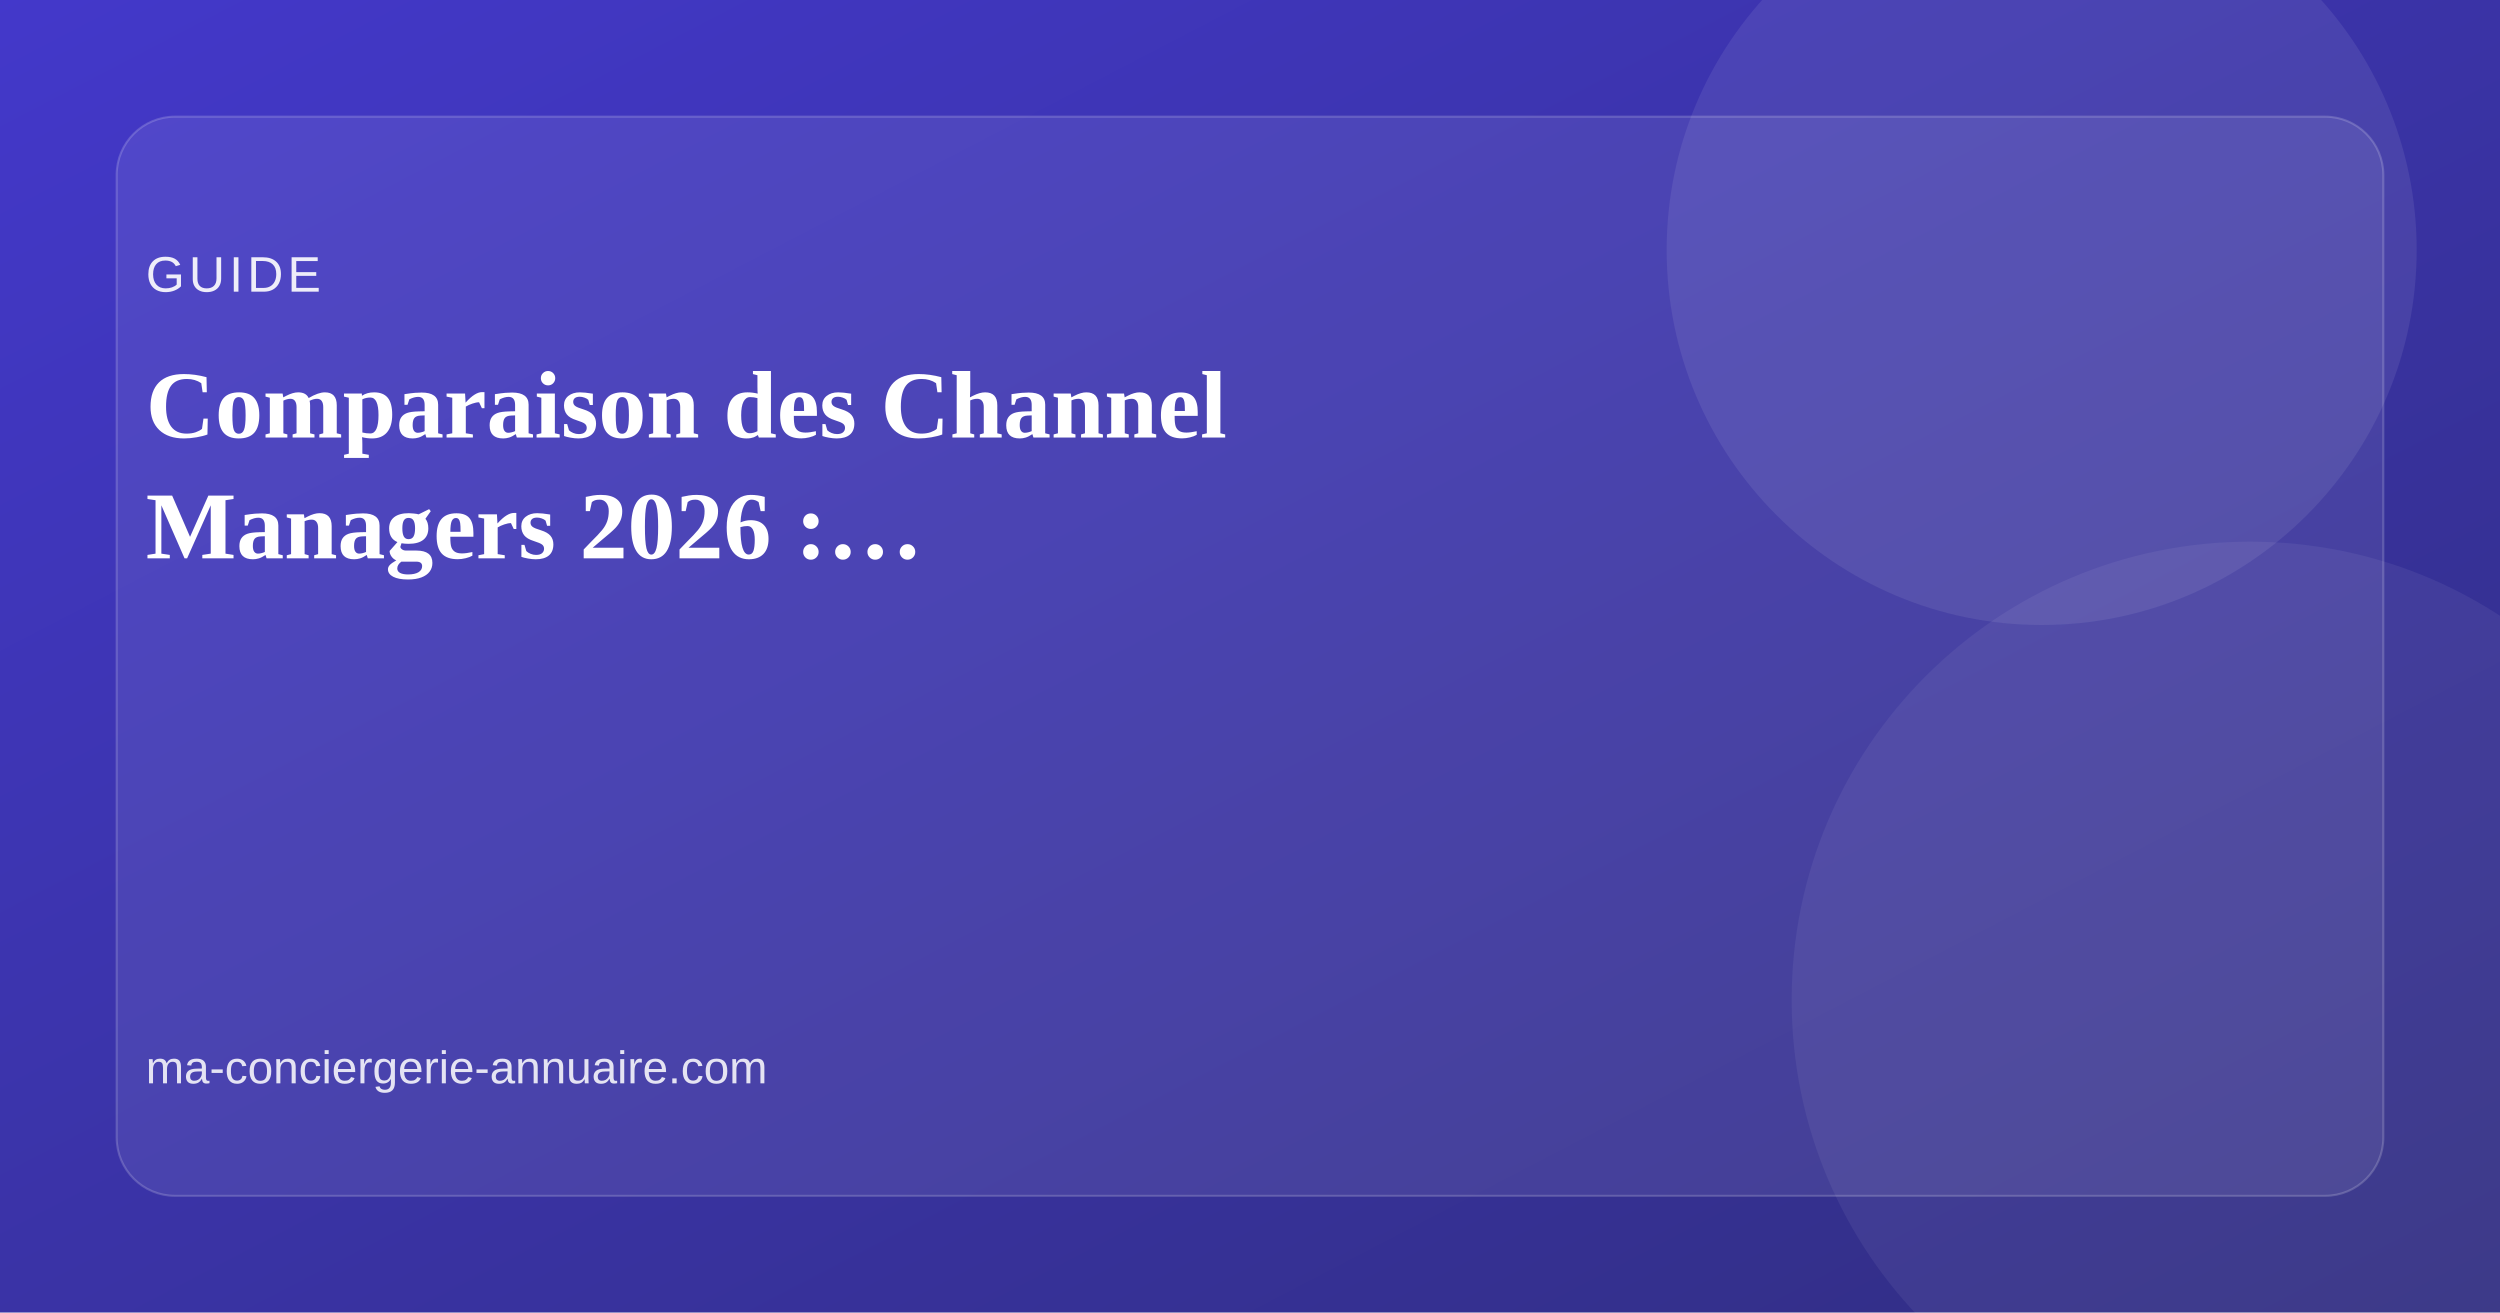
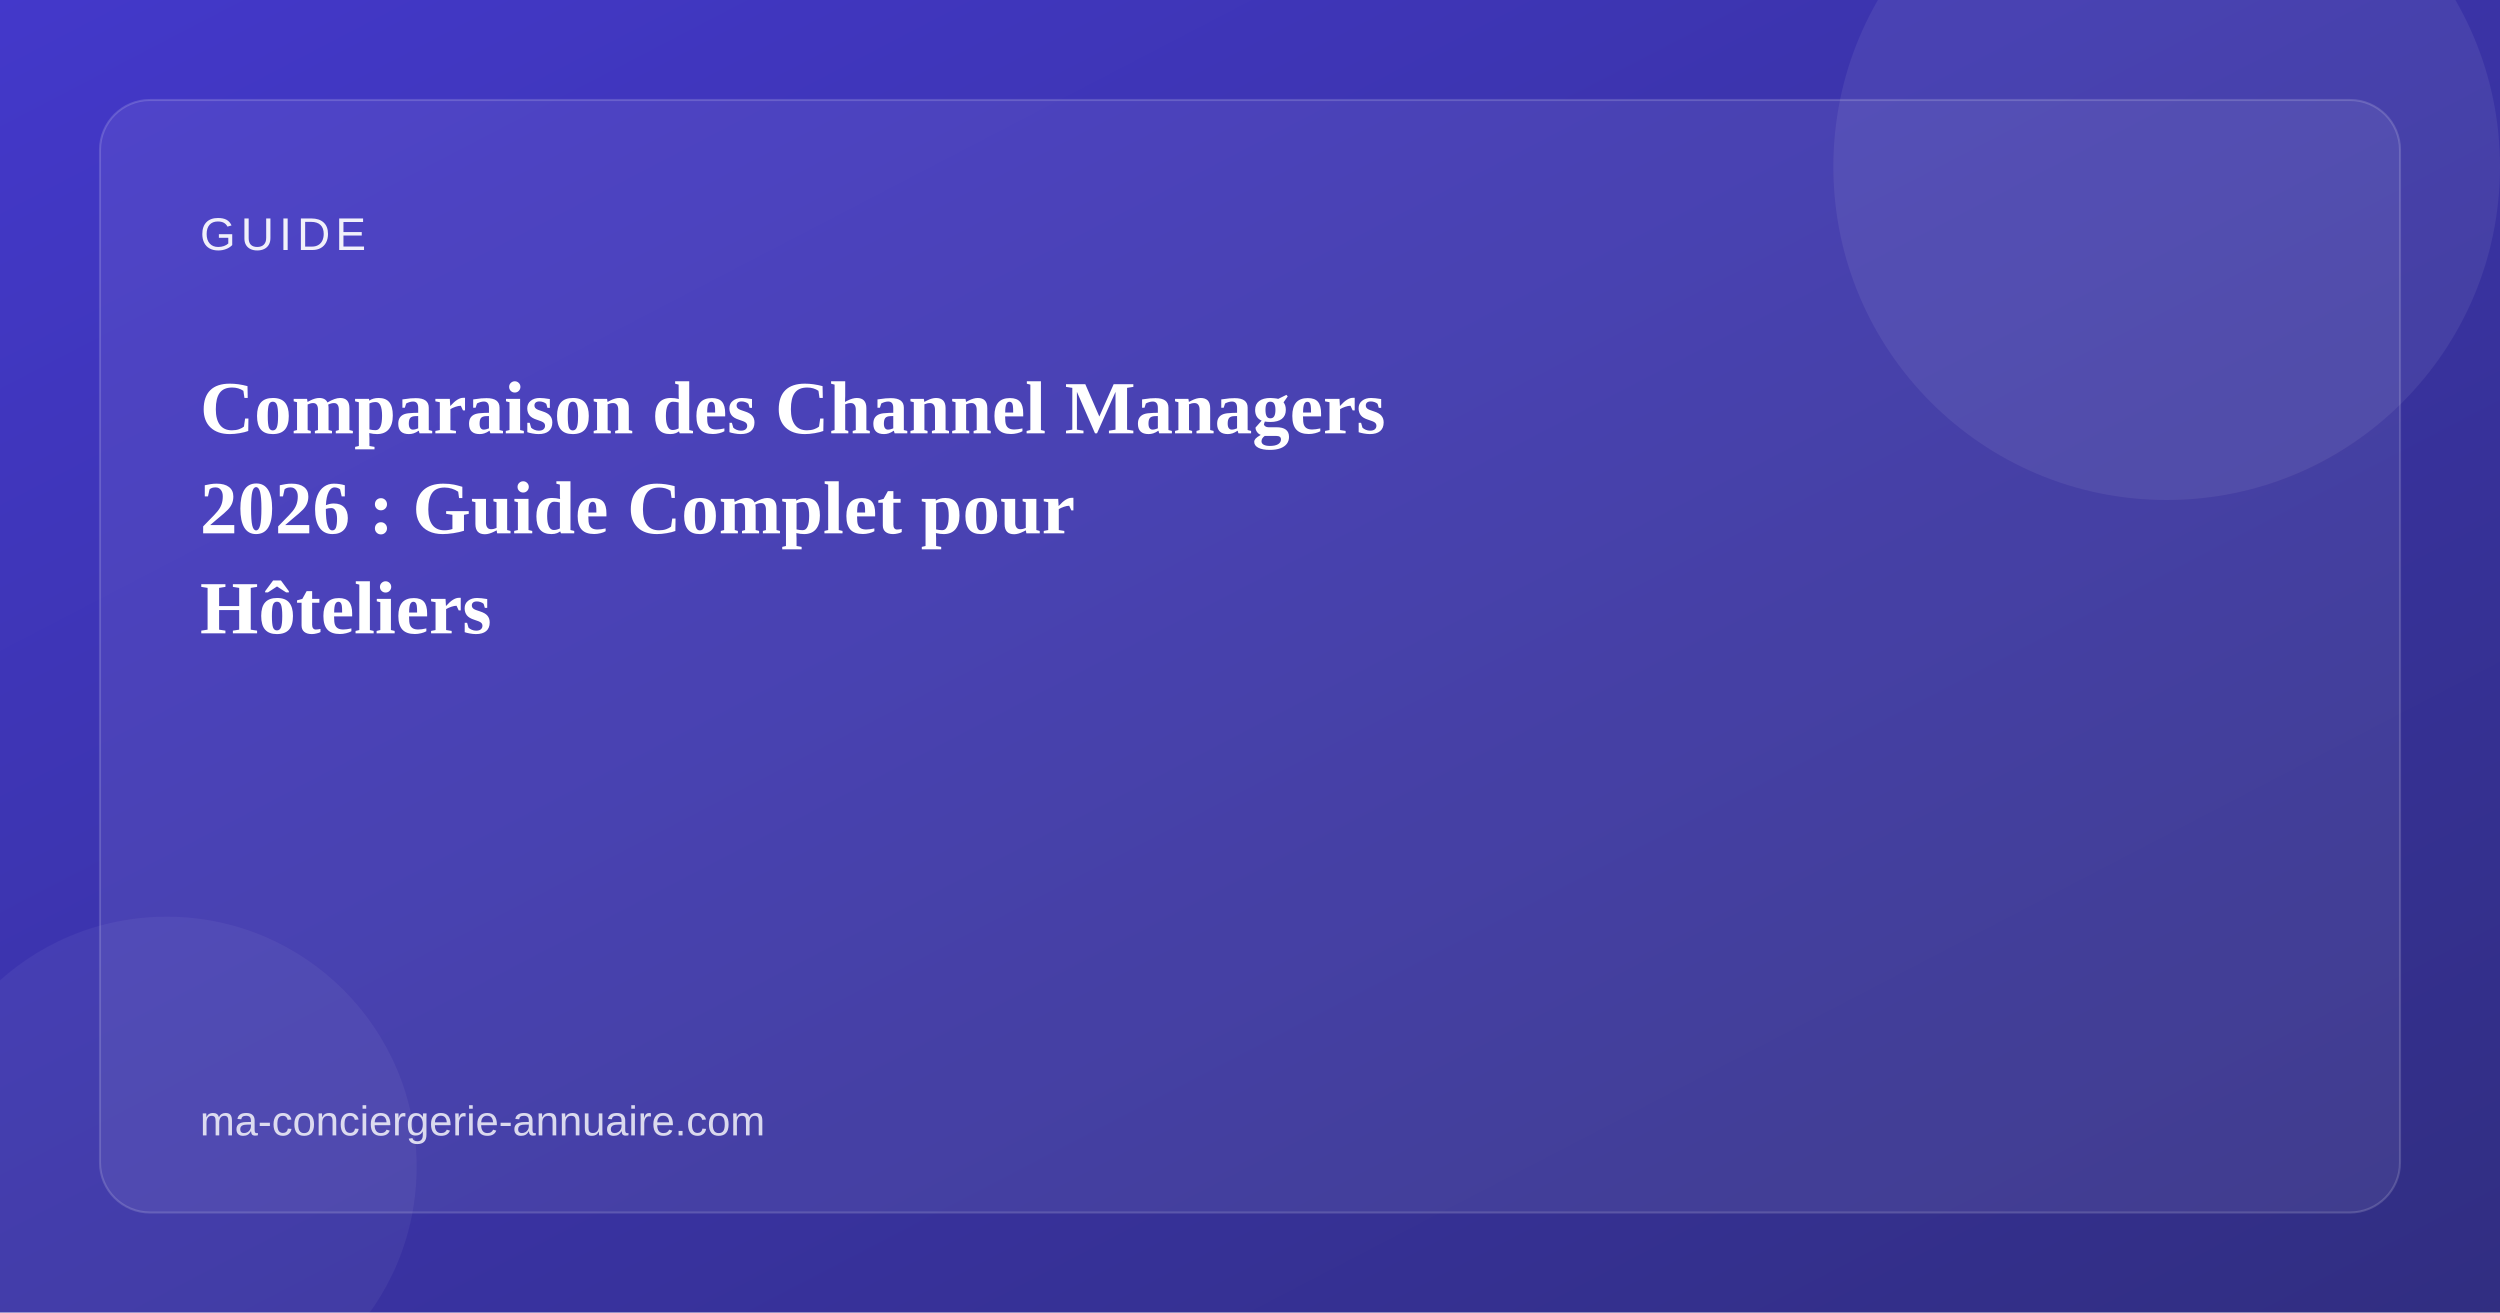
<svg xmlns="http://www.w3.org/2000/svg" width="1200" height="630" viewBox="0 0 1200 630">
  <defs>
    <linearGradient id="bg" x1="0" y1="0" x2="1" y2="1">
      <stop offset="0" stop-color="#4338ca" />
      <stop offset="1" stop-color="#312e81" />
    </linearGradient>
  </defs>
  <rect width="1200" height="630" fill="url(#bg)" />
-   <circle cx="980" cy="120" r="180" fill="rgba(255,255,255,0.08)" />
-   <circle cx="1080" cy="480" r="220" fill="rgba(255,255,255,0.06)" />
-   <rect x="56" y="56" width="1088" height="518" rx="28" fill="rgba(255,255,255,0.08)" stroke="rgba(255,255,255,0.18)" />
-   <text x="70" y="140" fill="rgba(255,255,255,0.9)" font-family="system-ui,Segoe UI,Arial" font-size="24" letter-spacing="2">GUIDE</text>
-   <text x="70" y="210" fill="white" font-family="Georgia, 'Times New Roman', serif" font-size="46" font-weight="700">Comparaison des Channel</text>
-   <text x="70" y="268" fill="white" font-family="Georgia, 'Times New Roman', serif" font-size="46" font-weight="700">Managers 2026 :…</text>
-   <text x="70" y="520" fill="rgba(255,255,255,0.85)" font-family="system-ui,Segoe UI,Arial" font-size="22">ma-conciergerie-annuaire.com</text>
+   <circle cx="1040" cy="80" r="160" fill="rgba(255,255,255,0.07)" />
+   <circle cx="80" cy="560" r="120" fill="rgba(255,255,255,0.05)" />
+   <rect x="48" y="48" width="1104" height="534" rx="24" fill="rgba(255,255,255,0.07)" stroke="rgba(255,255,255,0.16)" />
+   <text x="96" y="120" fill="rgba(255,255,255,0.92)" font-family="system-ui,Segoe UI,Arial" font-size="22" letter-spacing="2.5">GUIDE</text>
+   <text x="96" y="208" fill="#ffffff" font-family="Georgia, 'Times New Roman', serif" font-size="36" font-weight="700">Comparaison des Channel Managers</text>
+   <text x="96" y="256" fill="#ffffff" font-family="Georgia, 'Times New Roman', serif" font-size="36" font-weight="700">2026 : Guide Complet pour</text>
+   <text x="96" y="304" fill="#ffffff" font-family="Georgia, 'Times New Roman', serif" font-size="36" font-weight="700">Hôteliers</text>
+   <text x="96" y="545" fill="rgba(255,255,255,0.8)" font-family="system-ui,Segoe UI,Arial" font-size="20">ma-conciergerie-annuaire.com</text>
</svg>
